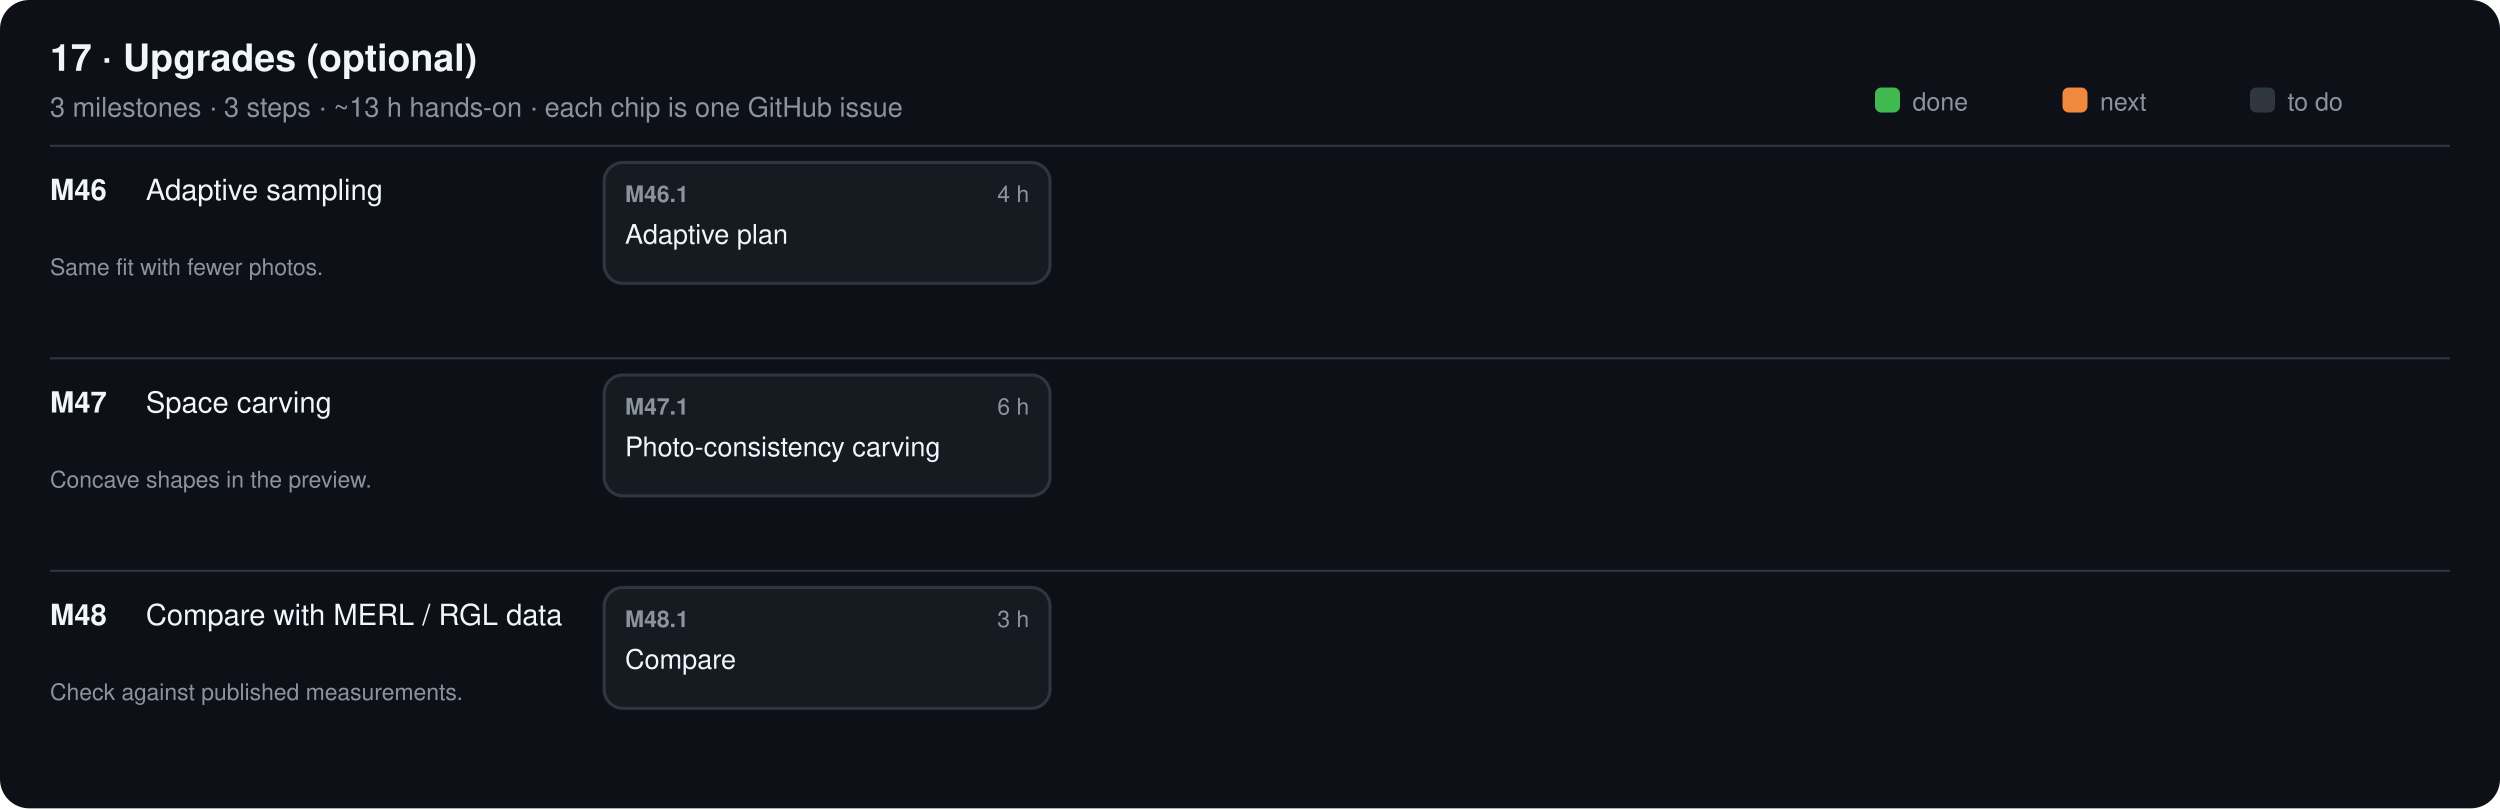
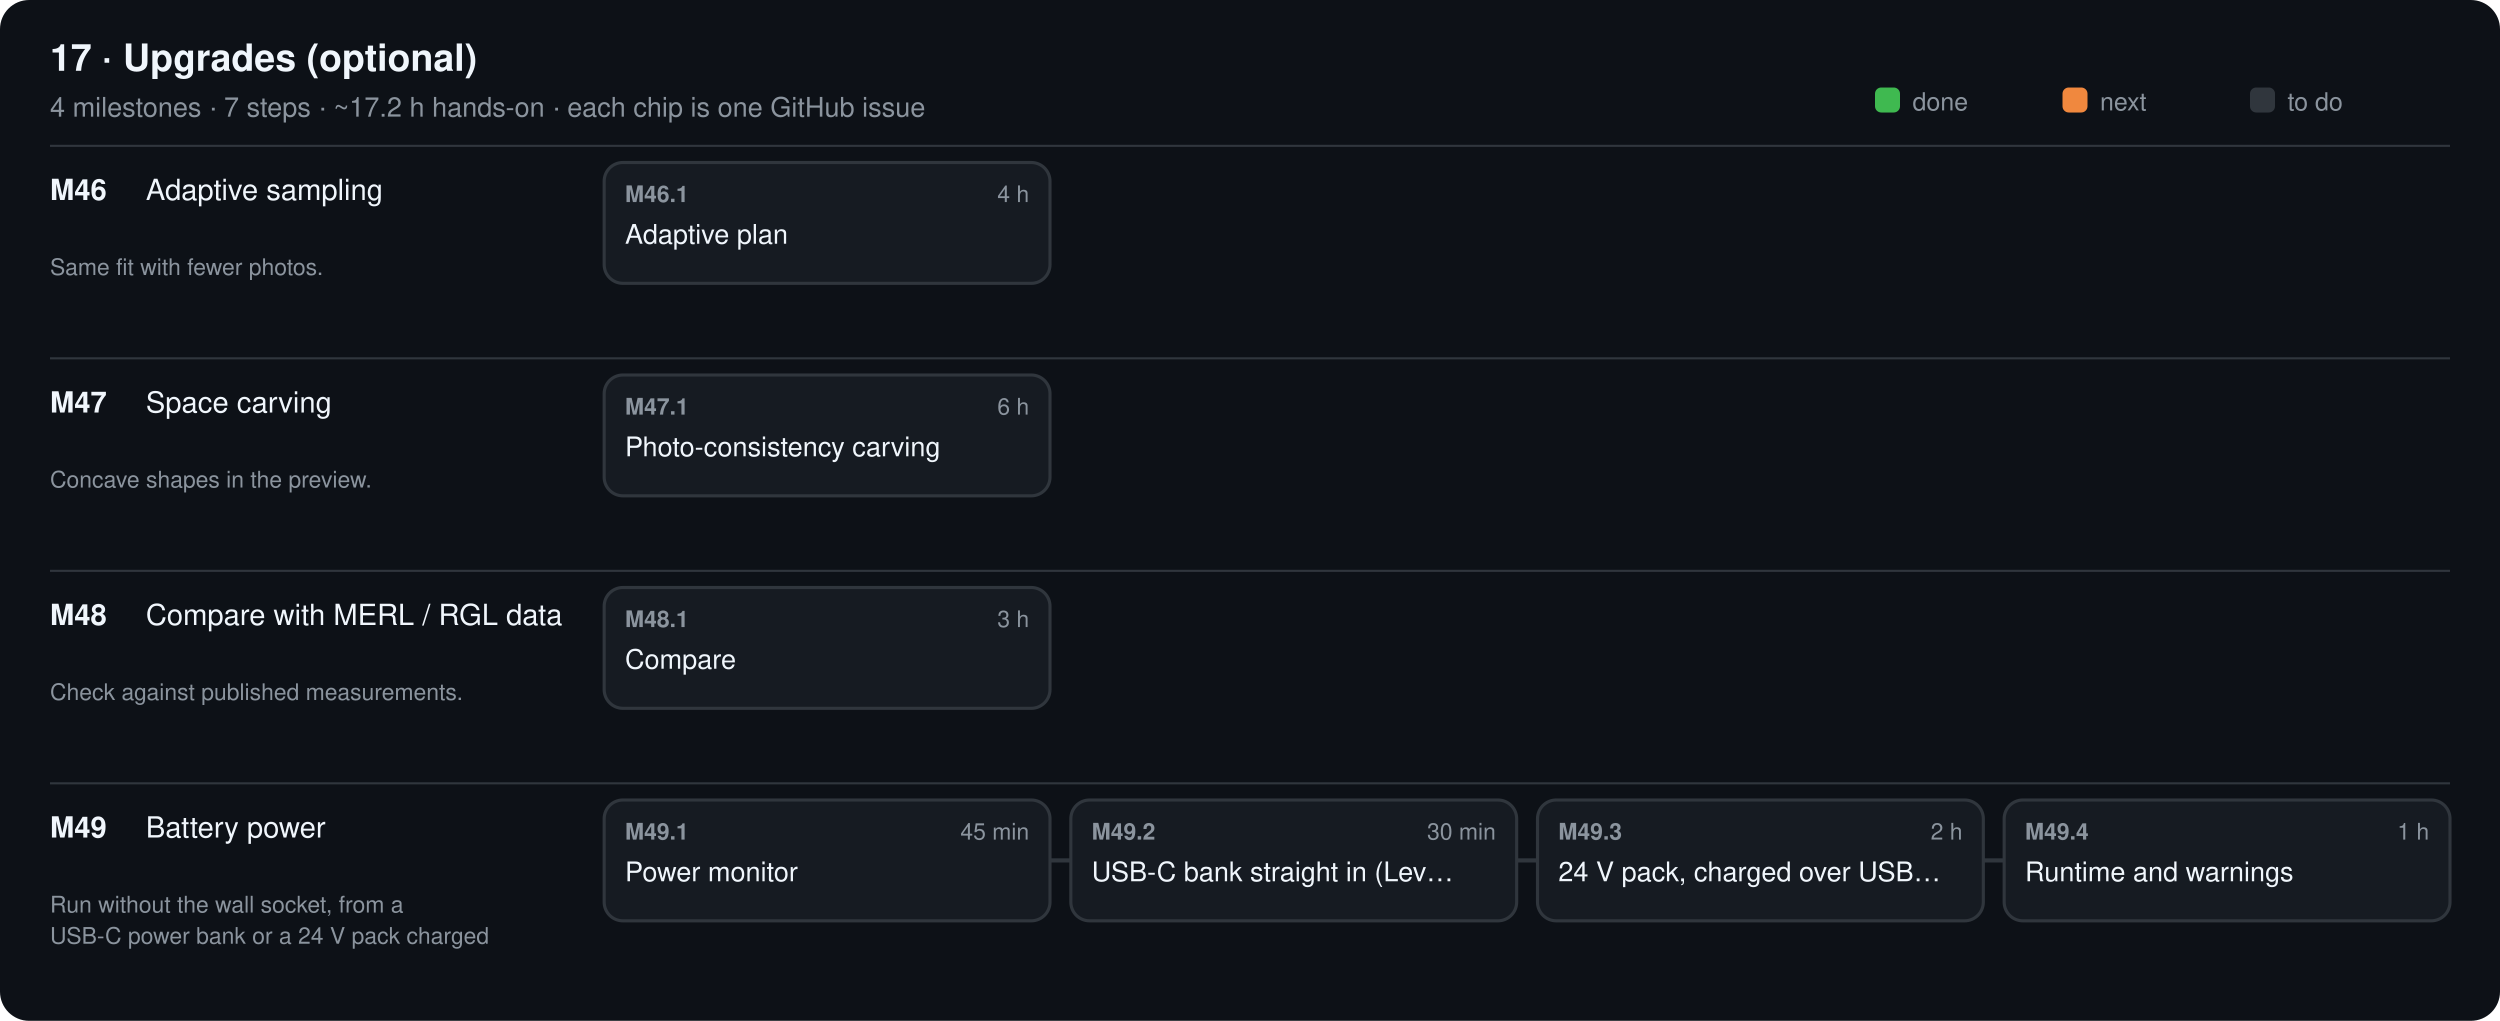
- <svg xmlns="http://www.w3.org/2000/svg" viewBox="0 0 1200 388" font-family="Segoe UI,Helvetica,Arial,sans-serif">
+ <svg xmlns="http://www.w3.org/2000/svg" viewBox="0 0 1200 490" font-family="Segoe UI,Helvetica,Arial,sans-serif">
  <style>.t{fill:#f0f6fc} .m{fill:#8b949e} .b{font-weight:600}</style>
-   <rect width="1200" height="388" rx="14" fill="#0d1117" />
+   <rect width="1200" height="490" rx="14" fill="#0d1117" />
  <text x="24" y="34" class="t b" font-size="18">17 · Upgrades (optional)</text>
-   <text x="24" y="56" class="m" font-size="13">3 milestones · 3 steps · ~13 h hands-on · each chip is one GitHub issue</text>
+   <text x="24" y="56" class="m" font-size="13">4 milestones · 7 steps · ~17.2 h hands-on · each chip is one GitHub issue</text>
  <rect x="900" y="42" width="12" height="12" rx="3" fill="#3fb950" />
  <text x="918" y="53" class="m" font-size="12">done</text>
  <rect x="990" y="42" width="12" height="12" rx="3" fill="#f0883e" />
  <text x="1008" y="53" class="m" font-size="12">next</text>
  <rect x="1080" y="42" width="12" height="12" rx="3" fill="#30363d" />
  <text x="1098" y="53" class="m" font-size="12">to do</text>
  <line x1="24" x2="1176" y1="70" y2="70" stroke="#30363d" stroke-width="1" />
  <text x="24" y="96" class="t b" font-size="14">M46</text>
  <text x="70" y="96" class="t" font-size="14">Adaptive sampling</text>
  <text x="24" y="132" class="m" font-size="11">Same fit with fewer photos.</text>
  <rect x="290" y="78" width="214" height="58" rx="9" fill="#161b22" stroke="#30363d" stroke-width="1.5" />
  <text x="300" y="97" fill="#8b949e" font-size="11" class="b">M46.1</text>
  <text x="494" y="97" class="m" font-size="11" text-anchor="end">4 h</text>
  <text x="300" y="117" class="t" font-size="13">Adaptive plan</text>
  <line x1="24" x2="1176" y1="172" y2="172" stroke="#30363d" stroke-width="1" />
  <text x="24" y="198" class="t b" font-size="14">M47</text>
  <text x="70" y="198" class="t" font-size="14">Space carving</text>
  <text x="24" y="234" class="m" font-size="11">Concave shapes in the preview.</text>
  <rect x="290" y="180" width="214" height="58" rx="9" fill="#161b22" stroke="#30363d" stroke-width="1.5" />
  <text x="300" y="199" fill="#8b949e" font-size="11" class="b">M47.1</text>
  <text x="494" y="199" class="m" font-size="11" text-anchor="end">6 h</text>
  <text x="300" y="219" class="t" font-size="13">Photo-consistency carving</text>
  <line x1="24" x2="1176" y1="274" y2="274" stroke="#30363d" stroke-width="1" />
  <text x="24" y="300" class="t b" font-size="14">M48</text>
  <text x="70" y="300" class="t" font-size="14">Compare with MERL / RGL data</text>
  <text x="24" y="336" class="m" font-size="11">Check against published measurements.</text>
  <rect x="290" y="282" width="214" height="58" rx="9" fill="#161b22" stroke="#30363d" stroke-width="1.5" />
  <text x="300" y="301" fill="#8b949e" font-size="11" class="b">M48.1</text>
  <text x="494" y="301" class="m" font-size="11" text-anchor="end">3 h</text>
  <text x="300" y="321" class="t" font-size="13">Compare</text>
+   <line x1="24" x2="1176" y1="376" y2="376" stroke="#30363d" stroke-width="1" />
+   <text x="24" y="402" class="t b" font-size="14">M49</text>
+   <text x="70" y="402" class="t" font-size="14">Battery power</text>
+   <text x="24" y="438" class="m" font-size="11">Run without the wall socket, from a</text>
+   <text x="24" y="453" class="m" font-size="11">USB-C power bank or a 24 V pack charged</text>
+   <rect x="290" y="384" width="214" height="58" rx="9" fill="#161b22" stroke="#30363d" stroke-width="1.5" />
+   <text x="300" y="403" fill="#8b949e" font-size="11" class="b">M49.1</text>
+   <text x="494" y="403" class="m" font-size="11" text-anchor="end">45 min</text>
+   <text x="300" y="423" class="t" font-size="13">Power monitor</text>
+   <rect x="514" y="384" width="214" height="58" rx="9" fill="#161b22" stroke="#30363d" stroke-width="1.5" />
+   <text x="524" y="403" fill="#8b949e" font-size="11" class="b">M49.2</text>
+   <text x="718" y="403" class="m" font-size="11" text-anchor="end">30 min</text>
+   <text x="524" y="423" class="t" font-size="13">USB-C bank straight in (Lev…</text>
+   <line x1="504" x2="514" y1="413.0" y2="413.0" stroke="#30363d" stroke-width="2" />
+   <rect x="738" y="384" width="214" height="58" rx="9" fill="#161b22" stroke="#30363d" stroke-width="1.5" />
+   <text x="748" y="403" fill="#8b949e" font-size="11" class="b">M49.3</text>
+   <text x="942" y="403" class="m" font-size="11" text-anchor="end">2 h</text>
+   <text x="748" y="423" class="t" font-size="13">24 V pack, charged over USB…</text>
+   <line x1="728" x2="738" y1="413.0" y2="413.0" stroke="#30363d" stroke-width="2" />
+   <rect x="962" y="384" width="214" height="58" rx="9" fill="#161b22" stroke="#30363d" stroke-width="1.5" />
+   <text x="972" y="403" fill="#8b949e" font-size="11" class="b">M49.4</text>
+   <text x="1166" y="403" class="m" font-size="11" text-anchor="end">1 h</text>
+   <text x="972" y="423" class="t" font-size="13">Runtime and warnings</text>
+   <line x1="952" x2="962" y1="413.0" y2="413.0" stroke="#30363d" stroke-width="2" />
</svg>
